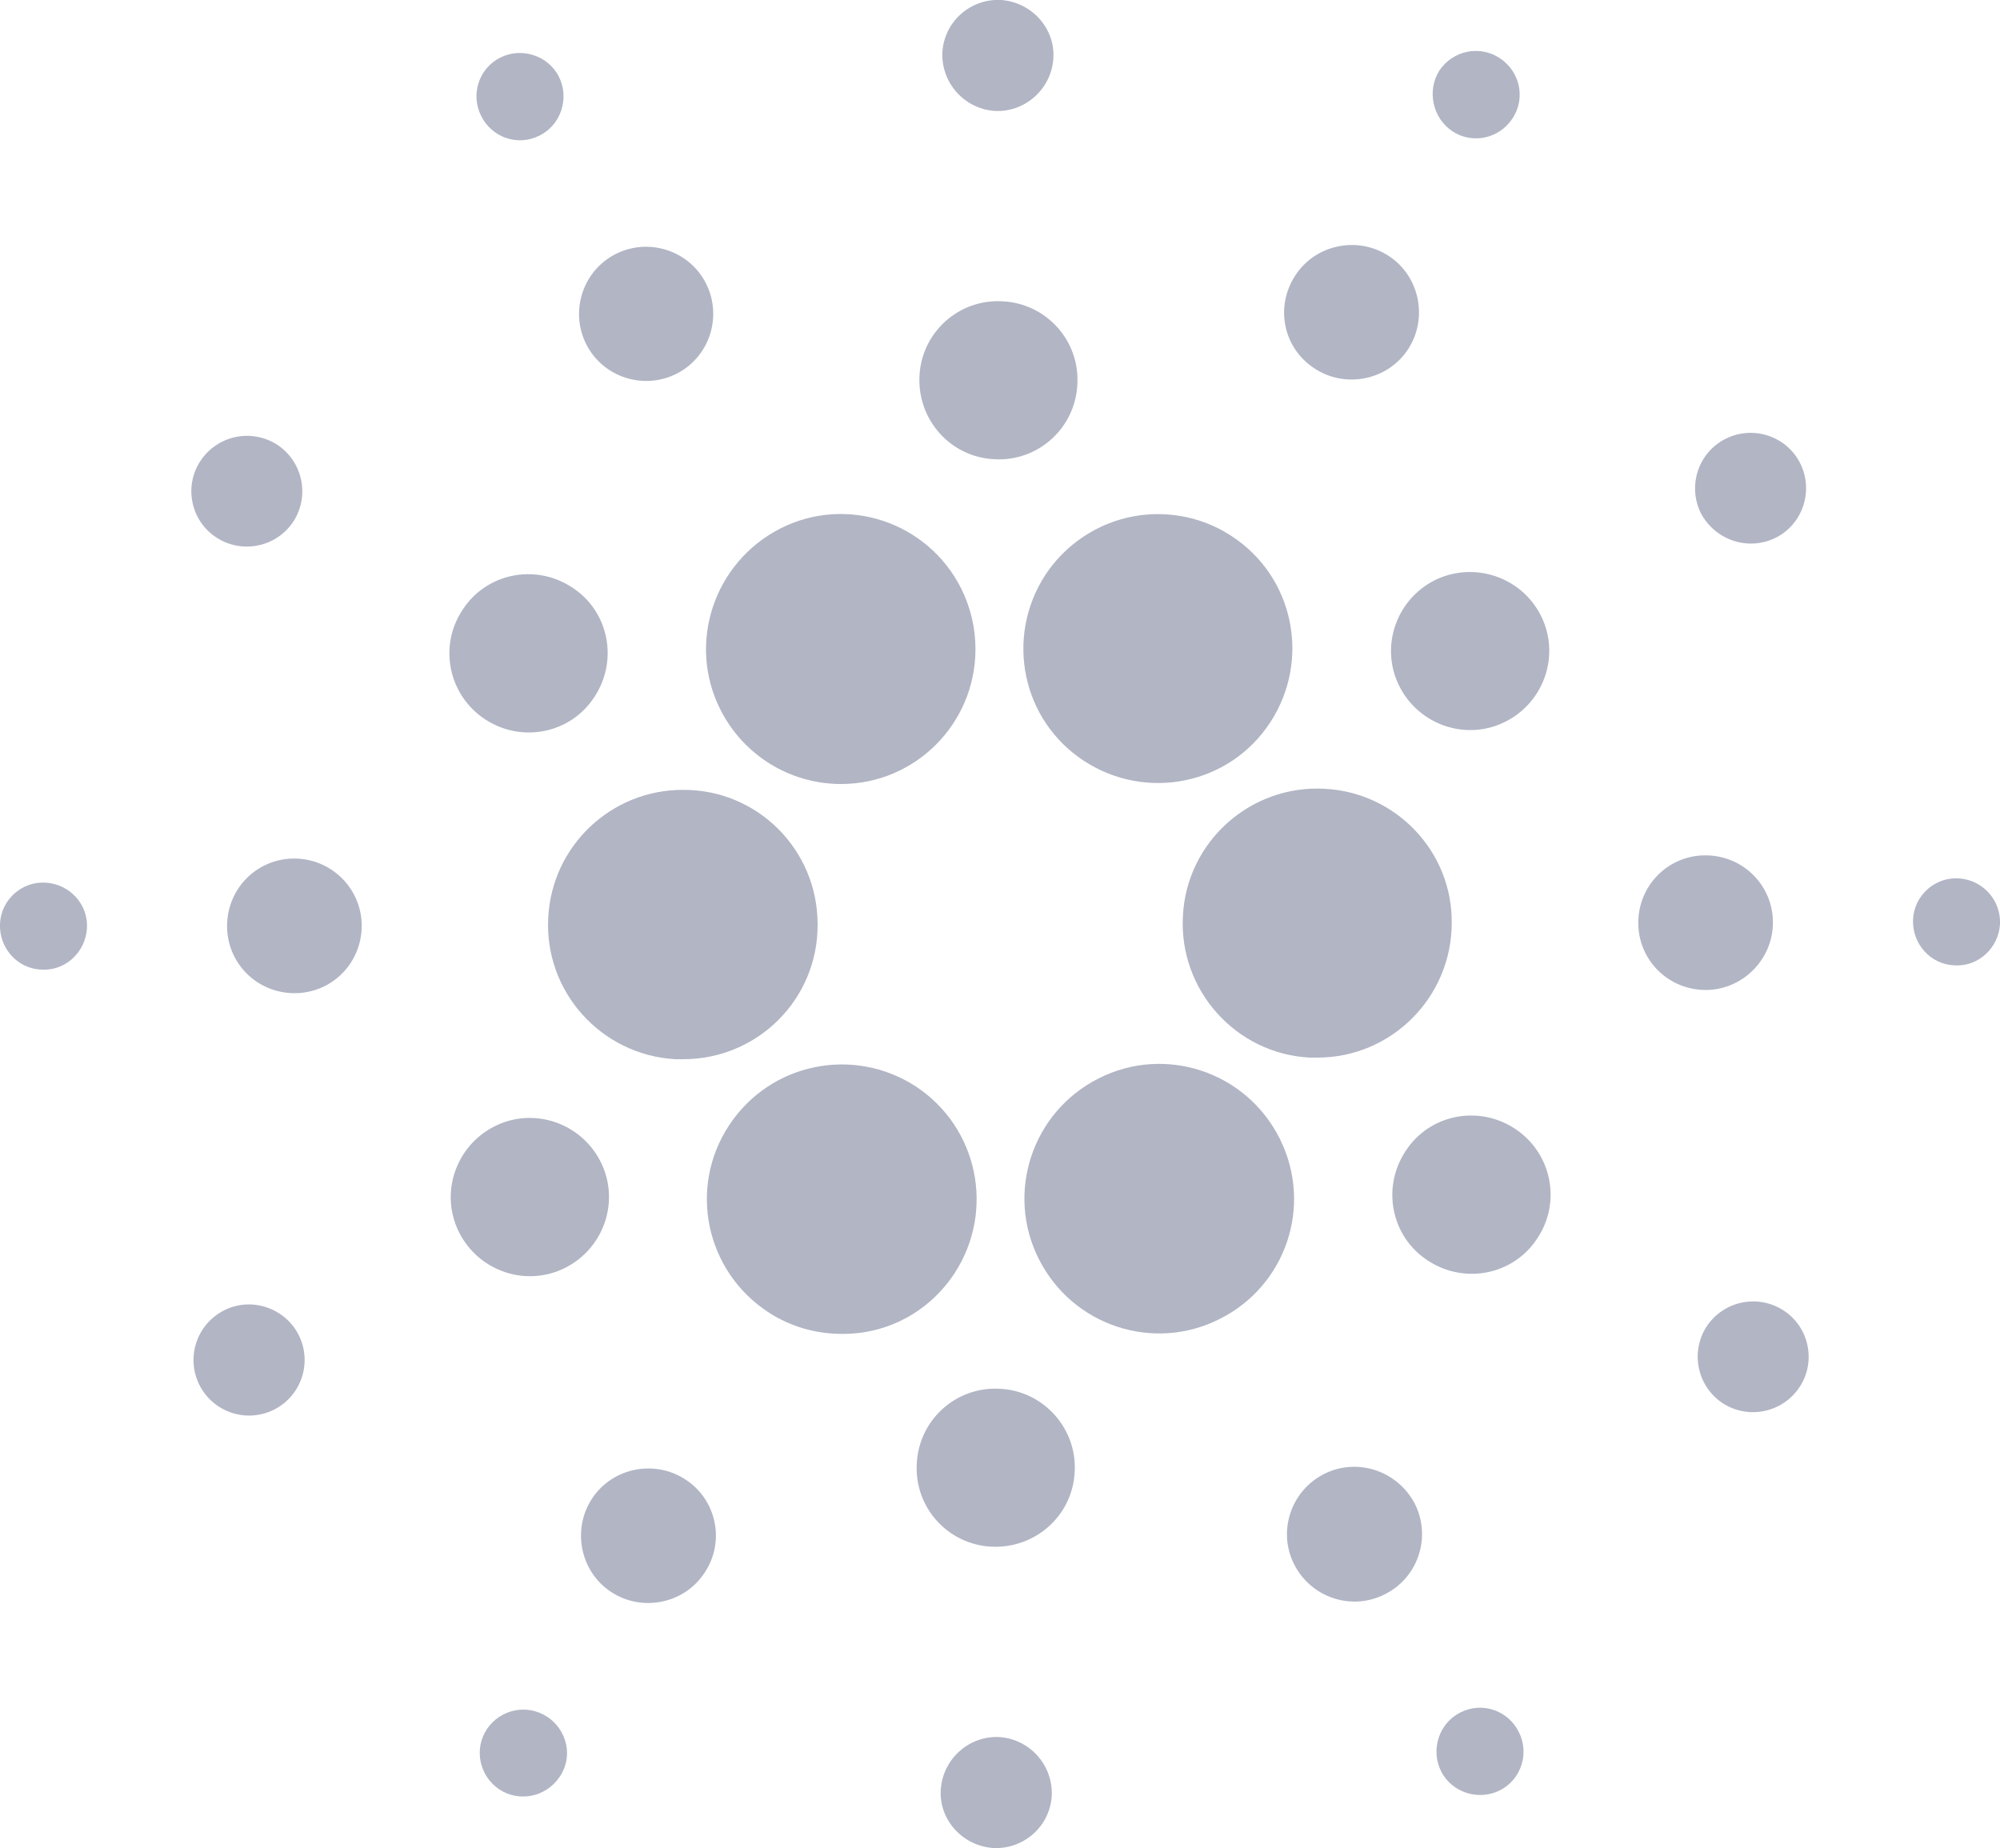
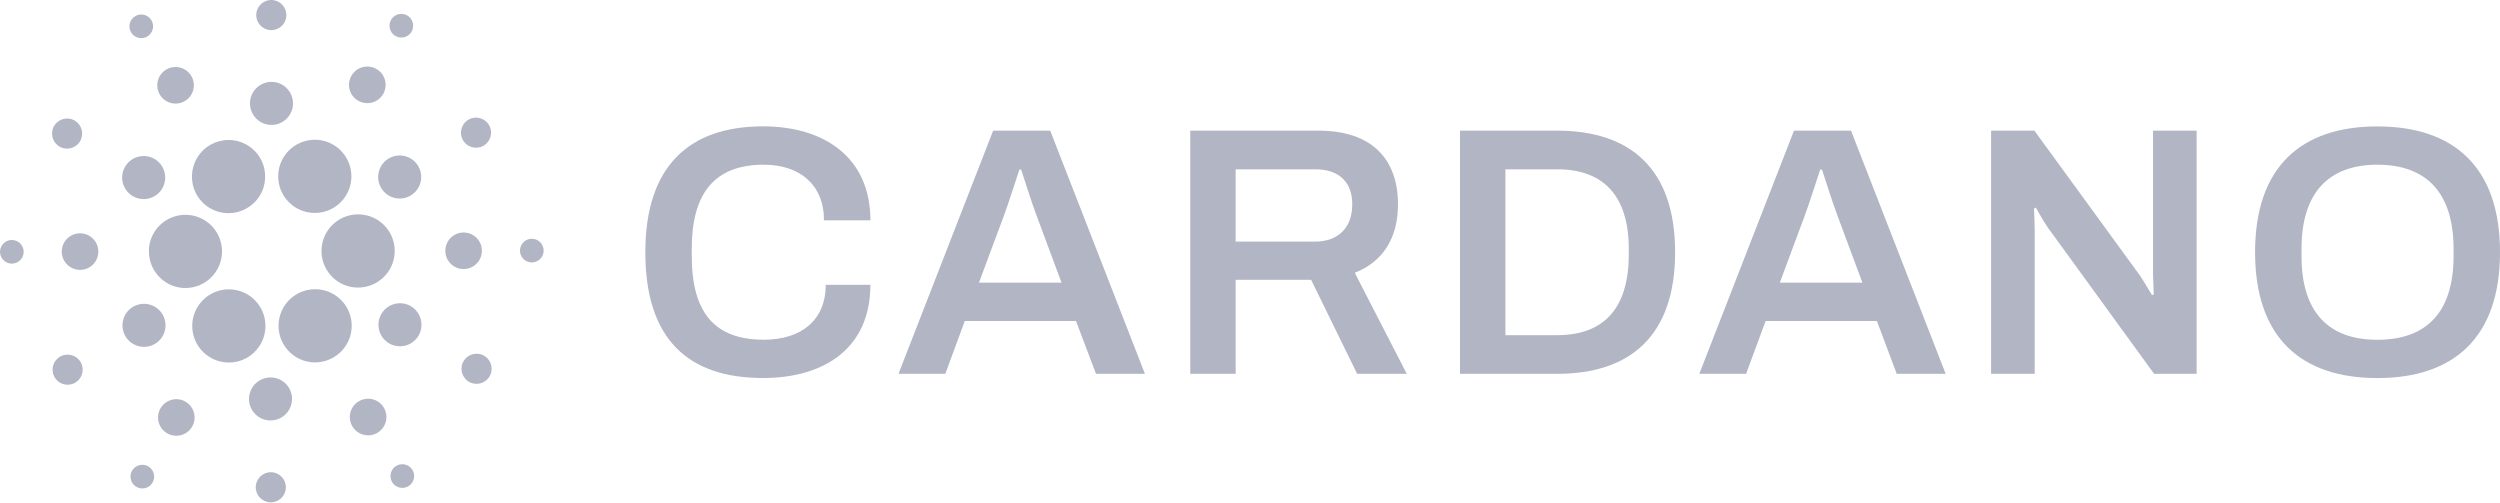
- <svg xmlns="http://www.w3.org/2000/svg" version="1.1" id="Layer_1" x="0px" y="0px" viewBox="0 0 375 346.5" style="enable-background:new 0 0 375 346.5;" xml:space="preserve">
-   <style type="text/css">
- 	.st0{fill:#B1B5C4;}
- </style>
-   <g id="Layer_2_1_">
-     <g id="Layer_1-2">
-       <path class="st0" d="M102.8,172c-0.8,13.9,9.9,25.8,23.8,26.6c0.5,0,1,0,1.5,0c14,0,25.3-11.3,25.2-25.3c0-14-11.3-25.3-25.3-25.2    C114.6,148.1,103.5,158.6,102.8,172z" />
-       <path class="st0" d="M8.6,165.5c-4.5-0.3-8.4,3.2-8.6,7.7s3.2,8.4,7.7,8.6c4.5,0.3,8.3-3.2,8.6-7.7    C16.6,169.6,13.1,165.8,8.6,165.5C8.6,165.5,8.6,165.5,8.6,165.5z" />
-       <path class="st0" d="M101.2,25.4c4-2,5.6-7,3.6-11c-2-4-7-5.6-11-3.6c-4,2-5.6,6.9-3.6,10.9C92.2,25.8,97.1,27.5,101.2,25.4    C101.1,25.4,101.2,25.4,101.2,25.4z" />
-       <path class="st0" d="M126.8,70.1c6.2-3.1,8.7-10.7,5.6-16.9s-10.7-8.7-16.9-5.6c-6.2,3.1-8.7,10.7-5.6,16.9    C113,70.7,120.6,73.2,126.8,70.1z" />
-       <path class="st0" d="M40.6,100.8c4.8,3.1,11.2,1.8,14.4-3c3.1-4.8,1.8-11.2-3-14.4c-4.8-3.1-11.2-1.8-14.4,3c0,0,0,0,0,0    C34.4,91.2,35.8,97.7,40.6,100.8z" />
-       <path class="st0" d="M55.9,161c-7-0.4-12.9,4.9-13.3,11.9s4.9,12.9,11.9,13.3c7,0.4,12.9-4.9,13.3-11.9c0,0,0,0,0,0    C68.2,167.4,62.9,161.4,55.9,161z" />
-       <path class="st0" d="M42,245.7c-5.1,2.6-7.2,8.8-4.6,14c2.6,5.1,8.8,7.2,14,4.6c5.1-2.6,7.2-8.8,4.6-14c0,0,0,0,0,0    C53.4,245.2,47.1,243.1,42,245.7C42,245.7,42,245.7,42,245.7z" />
-       <path class="st0" d="M91,134.9c6.9,4.5,16.1,2.6,20.5-4.3c4.5-6.9,2.6-16.1-4.3-20.5c-6.9-4.5-16.1-2.6-20.5,4.3    C82.2,121.2,84.1,130.4,91,134.9C91,134.9,91,134.9,91,134.9z" />
-       <path class="st0" d="M246.5,69.1c5.8,3.8,13.7,2.2,17.5-3.6s2.2-13.7-3.6-17.5c-5.8-3.8-13.7-2.2-17.5,3.6c0,0,0,0,0,0    C239,57.5,240.6,65.3,246.5,69.1C246.5,69.1,246.5,69.1,246.5,69.1z" />
-       <path class="st0" d="M272.3,24.6c3.8,2.5,8.8,1.4,11.3-2.4s1.4-8.8-2.4-11.3c-3.8-2.5-8.8-1.4-11.3,2.3    C267.5,17,268.6,22.1,272.3,24.6C272.3,24.6,272.3,24.6,272.3,24.6z" />
-       <path class="st0" d="M248.4,147.9c-13.9-0.8-25.9,9.9-26.6,23.8c-0.8,13.9,9.9,25.9,23.8,26.6c0.5,0,1,0,1.4,0    c13.9,0,25.2-11.3,25.2-25.3C272.3,159.7,261.8,148.6,248.4,147.9L248.4,147.9z" />
-       <path class="st0" d="M135.1,133.1c4.3,8.5,13,13.9,22.6,13.9c13.9,0,25.2-11.3,25.2-25.3c0-3.9-0.9-7.8-2.7-11.4    c-6.3-12.5-21.5-17.5-33.9-11.2C133.8,105.5,128.8,120.7,135.1,133.1L135.1,133.1z" />
-       <path class="st0" d="M333,100.8c5.1-2.6,7.1-8.9,4.5-14c-2.6-5.1-8.9-7.1-14-4.5c-5.1,2.6-7.1,8.8-4.6,13.9    C321.6,101.3,327.8,103.4,333,100.8C333,100.8,333,100.8,333,100.8z" />
-       <path class="st0" d="M269,108.8c-7.3,3.7-10.3,12.6-6.6,19.9c3.7,7.3,12.6,10.3,19.9,6.6c7.3-3.7,10.3-12.6,6.6-19.9    C285.2,108.1,276.3,105.2,269,108.8z" />
-       <path class="st0" d="M186.5,20.8c5.7,0.3,10.6-4.1,11-9.8s-4.1-10.6-9.8-11c-5.7-0.3-10.6,4-11,9.7    C176.4,15.5,180.8,20.4,186.5,20.8C186.5,20.8,186.5,20.8,186.5,20.8z" />
-       <path class="st0" d="M186.4,86.1c8.2,0.5,15.2-5.8,15.6-14c0.5-8.2-5.8-15.2-14-15.6c-8.2-0.5-15.2,5.8-15.6,14    C172,78.7,178.2,85.7,186.4,86.1C186.4,86.1,186.4,86.1,186.4,86.1z" />
-       <path class="st0" d="M106,237.7c7.3-3.7,10.3-12.6,6.6-19.9c-3.7-7.3-12.6-10.3-19.9-6.6c-7.3,3.7-10.3,12.6-6.6,19.9    C89.8,238.4,98.7,241.4,106,237.7z" />
-       <path class="st0" d="M196,107.8c-7.6,11.7-4.4,27.3,7.3,34.9c11.7,7.6,27.3,4.4,34.9-7.3c7.6-11.7,4.4-27.3-7.3-34.9    c-4.1-2.7-8.9-4.1-13.8-4.1C208.6,96.4,200.7,100.7,196,107.8z" />
-       <path class="st0" d="M239.9,213.4c-6.3-12.5-21.5-17.5-33.9-11.2c-12.5,6.3-17.5,21.5-11.2,33.9c6.3,12.5,21.5,17.5,33.9,11.2    c0,0,0,0,0,0c12.4-6.2,17.5-21.2,11.3-33.7C240,213.5,240,213.5,239.9,213.4z" />
-       <path class="st0" d="M284,211.6c-6.9-4.5-16.1-2.6-20.5,4.3c-4.5,6.9-2.6,16.1,4.3,20.5c6.9,4.5,16.1,2.6,20.5-4.3    C292.8,225.3,290.9,216.1,284,211.6C284,211.6,284,211.6,284,211.6z" />
-       <path class="st0" d="M332.4,173.7c0.4-7-4.9-12.9-11.9-13.3c-7-0.4-12.9,4.9-13.3,11.9c-0.4,7,4.9,12.9,11.9,13.3c0,0,0,0,0,0    C326,186,332,180.6,332.4,173.7z" />
-       <path class="st0" d="M367.3,164.7c-4.5-0.3-8.4,3.2-8.6,7.7s3.2,8.4,7.7,8.6c4.5,0.3,8.3-3.2,8.6-7.7    C375.2,168.8,371.8,165,367.3,164.7z" />
-       <path class="st0" d="M334.4,245.7c-4.8-3.1-11.2-1.8-14.4,3c-3.1,4.8-1.8,11.2,3,14.4c4.8,3.1,11.2,1.8,14.4-3    C340.6,255.3,339.2,248.8,334.4,245.7C334.4,245.7,334.4,245.7,334.4,245.7z" />
-       <path class="st0" d="M102.6,321.9c-3.8-2.5-8.8-1.4-11.3,2.3c-2.5,3.8-1.4,8.8,2.3,11.3c3.8,2.5,8.8,1.4,11.3-2.3c0,0,0,0,0,0    C107.5,329.5,106.4,324.4,102.6,321.9z" />
-       <path class="st0" d="M273.8,321.1c-4,2-5.6,7-3.6,11c2,4,7,5.6,11,3.6c4-2,5.6-6.9,3.6-10.9C282.8,320.7,277.9,319,273.8,321.1    C273.9,321.1,273.8,321.1,273.8,321.1z" />
-       <path class="st0" d="M179,238.7c7.6-11.7,4.4-27.3-7.3-35c-11.7-7.6-27.3-4.4-35,7.3s-4.4,27.3,7.3,35c4.1,2.7,8.9,4.1,13.8,4.1    C166.4,250.2,174.3,245.9,179,238.7z" />
-       <path class="st0" d="M128.5,277.4c-5.8-3.8-13.7-2.2-17.5,3.6c-3.8,5.8-2.2,13.7,3.6,17.5s13.7,2.2,17.5-3.6c0,0,0,0,0,0    C136,289.1,134.4,281.2,128.5,277.4z" />
-       <path class="st0" d="M187.4,325.7c-5.7-0.3-10.6,4.1-11,9.8s4.1,10.6,9.8,11c5.7,0.3,10.6-4,11-9.7    C197.5,331,193.1,326.1,187.4,325.7C187.4,325.7,187.4,325.7,187.4,325.7z" />
-       <path class="st0" d="M187.5,260.4c-8.2-0.5-15.2,5.8-15.6,14c-0.5,8.2,5.8,15.2,14,15.6c8.2,0.4,15.2-5.8,15.6-14    C202,267.9,195.7,260.8,187.5,260.4C187.5,260.4,187.5,260.4,187.5,260.4z" />
-       <path class="st0" d="M248.2,276.4c-6.2,3.2-8.7,10.8-5.5,17c3.2,6.2,10.8,8.7,17,5.5c6.2-3.1,8.7-10.7,5.6-16.9    C262.1,275.8,254.5,273.2,248.2,276.4C248.2,276.4,248.2,276.4,248.2,276.4z" />
+ <svg xmlns="http://www.w3.org/2000/svg" viewBox="0 0 1250 251.17">
+   <g id="Layer_2" data-name="Layer 2">
+     <g id="Layer_1-2" data-name="Layer 1">
+       <path d="M74.49,124.64A18.34,18.34,0,0,0,91.73,144l1,0a18.3,18.3,0,1,0-18.29-19.35Z" fill="#B1B5C4" />
+       <path d="M6.25,120a5.91,5.91,0,1,0,5.57,6.24A5.9,5.9,0,0,0,6.25,120Z" fill="#B1B5C4" />
+       <path d="M73.33,18.43a5.92,5.92,0,1,0-8-2.62A5.93,5.93,0,0,0,73.33,18.43Z" fill="#B1B5C4" />
+       <path d="M91.9,50.81a9.14,9.14,0,1,0-12.28-4.05A9.14,9.14,0,0,0,91.9,50.81Z" fill="#B1B5C4" />
+       <path d="M29.41,73.08a7.53,7.53,0,1,0-2.16-10.42A7.53,7.53,0,0,0,29.41,73.08Z" fill="#B1B5C4" />
+       <path d="M40.54,116.67a9.14,9.14,0,1,0,8.61,9.65A9.15,9.15,0,0,0,40.54,116.67Z" fill="#B1B5C4" />
+       <path d="M30.41,178.12a7.53,7.53,0,1,0,10.12,3.33A7.53,7.53,0,0,0,30.41,178.12Z" fill="#B1B5C4" />
+       <path d="M65.94,97.78a10.76,10.76,0,1,0-3.1-14.9A10.75,10.75,0,0,0,65.94,97.78Z" fill="#B1B5C4" />
+       <path d="M178.66,50.09A9.15,9.15,0,1,0,176,37.42,9.14,9.14,0,0,0,178.66,50.09Z" fill="#B1B5C4" />
+       <path d="M197.42,17.81a5.92,5.92,0,1,0-1.71-8.19A5.92,5.92,0,0,0,197.42,17.81Z" fill="#B1B5C4" />
+       <path d="M180.1,107.22A18.3,18.3,0,1,0,178,143.77c.35,0,.71,0,1.06,0a18.3,18.3,0,0,0,13.64-30.49A18.08,18.08,0,0,0,180.1,107.22Z" fill="#B1B5C4" />
+       <path d="M97.91,96.51a18.23,18.23,0,0,0,16.36,10.07A18.31,18.31,0,0,0,130.61,80,18.24,18.24,0,0,0,114.25,70,18.31,18.31,0,0,0,97.91,96.51Z" fill="#B1B5C4" />
+       <path d="M241.41,73.06a7.53,7.53,0,1,0-10.12-3.34A7.54,7.54,0,0,0,241.41,73.06Z" fill="#B1B5C4" />
+       <path d="M195,78.89a10.76,10.76,0,1,0,14.45,4.77A10.75,10.75,0,0,0,195,78.89Z" fill="#B1B5C4" />
+       <path d="M135.22,15.05a7.53,7.53,0,1,0-7.09-7.94A7.53,7.53,0,0,0,135.22,15.05Z" fill="#B1B5C4" />
+       <path d="M135.14,62.44A10.76,10.76,0,1,0,125,51.08,10.77,10.77,0,0,0,135.14,62.44Z" fill="#B1B5C4" />
+       <path d="M76.84,172.28a10.76,10.76,0,1,0-14.45-4.76A10.76,10.76,0,0,0,76.84,172.28Z" fill="#B1B5C4" />
+       <path d="M142.09,78.14a18.3,18.3,0,1,0,15.33-8.27A18.32,18.32,0,0,0,142.09,78.14Z" fill="#B1B5C4" />
+       <path d="M173.91,154.67a18.3,18.3,0,1,0-16.34,26.54,18.5,18.5,0,0,0,8.24-2A18.31,18.31,0,0,0,173.91,154.67Z" fill="#B1B5C4" />
+       <path d="M205.89,153.39a10.76,10.76,0,1,0,3.09,14.9A10.78,10.78,0,0,0,205.89,153.39Z" fill="#B1B5C4" />
+       <path d="M240.93,125.9a9.14,9.14,0,1,0-9.65,8.61A9.15,9.15,0,0,0,240.93,125.9Z" fill="#B1B5C4" />
+       <path d="M266.25,119.39a5.92,5.92,0,1,0,5.57,6.25A5.93,5.93,0,0,0,266.25,119.39Z" fill="#B1B5C4" />
+       <path d="M242.41,178.09a7.53,7.53,0,1,0,2.17,10.43A7.53,7.53,0,0,0,242.41,178.09Z" fill="#B1B5C4" />
+       <path d="M74.41,233.36a5.92,5.92,0,1,0,1.7,8.2A5.92,5.92,0,0,0,74.41,233.36Z" fill="#B1B5C4" />
+       <path d="M198.49,232.74a5.92,5.92,0,1,0,7.95,2.62A5.91,5.91,0,0,0,198.49,232.74Z" fill="#B1B5C4" />
+       <path d="M129.73,173a18.3,18.3,0,1,0-15.32,8.27A18.21,18.21,0,0,0,129.73,173Z" fill="#B1B5C4" />
+       <path d="M93.16,201.09a9.14,9.14,0,1,0,2.64,12.66A9.15,9.15,0,0,0,93.16,201.09Z" fill="#B1B5C4" />
+       <path d="M135.83,236.12a7.53,7.53,0,1,0,7.09,7.95A7.53,7.53,0,0,0,135.83,236.12Z" fill="#B1B5C4" />
+       <path d="M135.91,188.74A10.76,10.76,0,1,0,146,200.09,10.75,10.75,0,0,0,135.91,188.74Z" fill="#B1B5C4" />
+       <path d="M179.92,200.36a9.15,9.15,0,1,0,12.29,4A9.13,9.13,0,0,0,179.92,200.36Z" fill="#B1B5C4" />
+       <path d="M381.86,82.35c17.72,0,30.13,9.74,30.13,27.82H435.2c0-31.72-23.39-47-53.69-47-37.22,0-58.84,20.21-58.84,62.92,0,43.77,21.62,62.91,58.84,62.91,30.66,0,53.69-14.88,53.69-46.61H412.87c0,17.72-12.23,27.47-31,27.47-24.64,0-36-13.65-36-42v-3.54C345.89,96.52,357.4,82.35,381.86,82.35Z" fill="#B1B5C4" />
+       <path d="M496.57,65.33,449.25,186.91h23.4l9.74-26.41H538L548,186.91h24.46L525.11,65.33Zm-7.09,76L501.89,108c2.48-6.55,6.91-20.73,7.8-23.21h.88c.89,2.48,5.32,16.83,7.8,23.21l12.4,33.32Z" fill="#B1B5C4" />
+       <path d="M699,102.19c0-22.5-12.94-36.86-39.7-36.86H595.14V186.91h22.69v-47h37.74l23,47h24.81l-26-50.51C691.73,130.73,699,118.68,699,102.19ZM657.52,120.8H617.83V84.65h39.69c12.23,0,18.61,6.56,18.61,17.54C676.13,113.72,669.22,120.8,657.52,120.8Z" fill="#B1B5C4" />
+       <path d="M778.58,65.33H730V186.91h48.56c36.68,0,59-19.14,59-60.79S815.26,65.33,778.58,65.33Zm35.8,62.56c-.18,26.59-12.76,39.7-35.8,39.7H752.71V84.65h25.87c23,0,35.8,13.12,35.8,39.7Z" fill="#B1B5C4" />
+       <path d="M897,65.33,849.66,186.91h23.39l9.75-26.41h55.65l9.92,26.41h24.46L925.51,65.33Zm-7.09,76L902.3,108c2.48-6.55,6.91-20.73,7.8-23.21H911c.88,2.48,5.32,16.83,7.8,23.21l12.4,33.32Z" fill="#B1B5C4" />
+       <path d="M1076.54,137.64c0,2.3.35,8.5.35,9.57l-.88.35c-.53-.7-4.08-6.91-6-9.74l-52.81-72.49H995.55V186.91h21.8V114.07c0-3-.36-8.86-.36-9.75l.89-.53c.53.71,3.19,5.85,6,9.93l53.17,73.19h21.26V65.33h-21.79v72.31Z" fill="#B1B5C4" />
+       <path d="M1188.68,63.21c-38.1,0-61.14,20.2-61.14,62.91s23,62.91,61.14,62.91,61.32-20.2,61.32-62.91S1226.78,63.21,1188.68,63.21Zm38.1,64.86c0,27.82-13.29,41.82-38.1,41.82-24.63,0-37.92-14-37.92-41.82v-3.72c0-27.83,13.47-42,37.92-42,24.64,0,38.1,14.17,38.1,42Z" fill="#B1B5C4" />
    </g>
  </g>
</svg>
